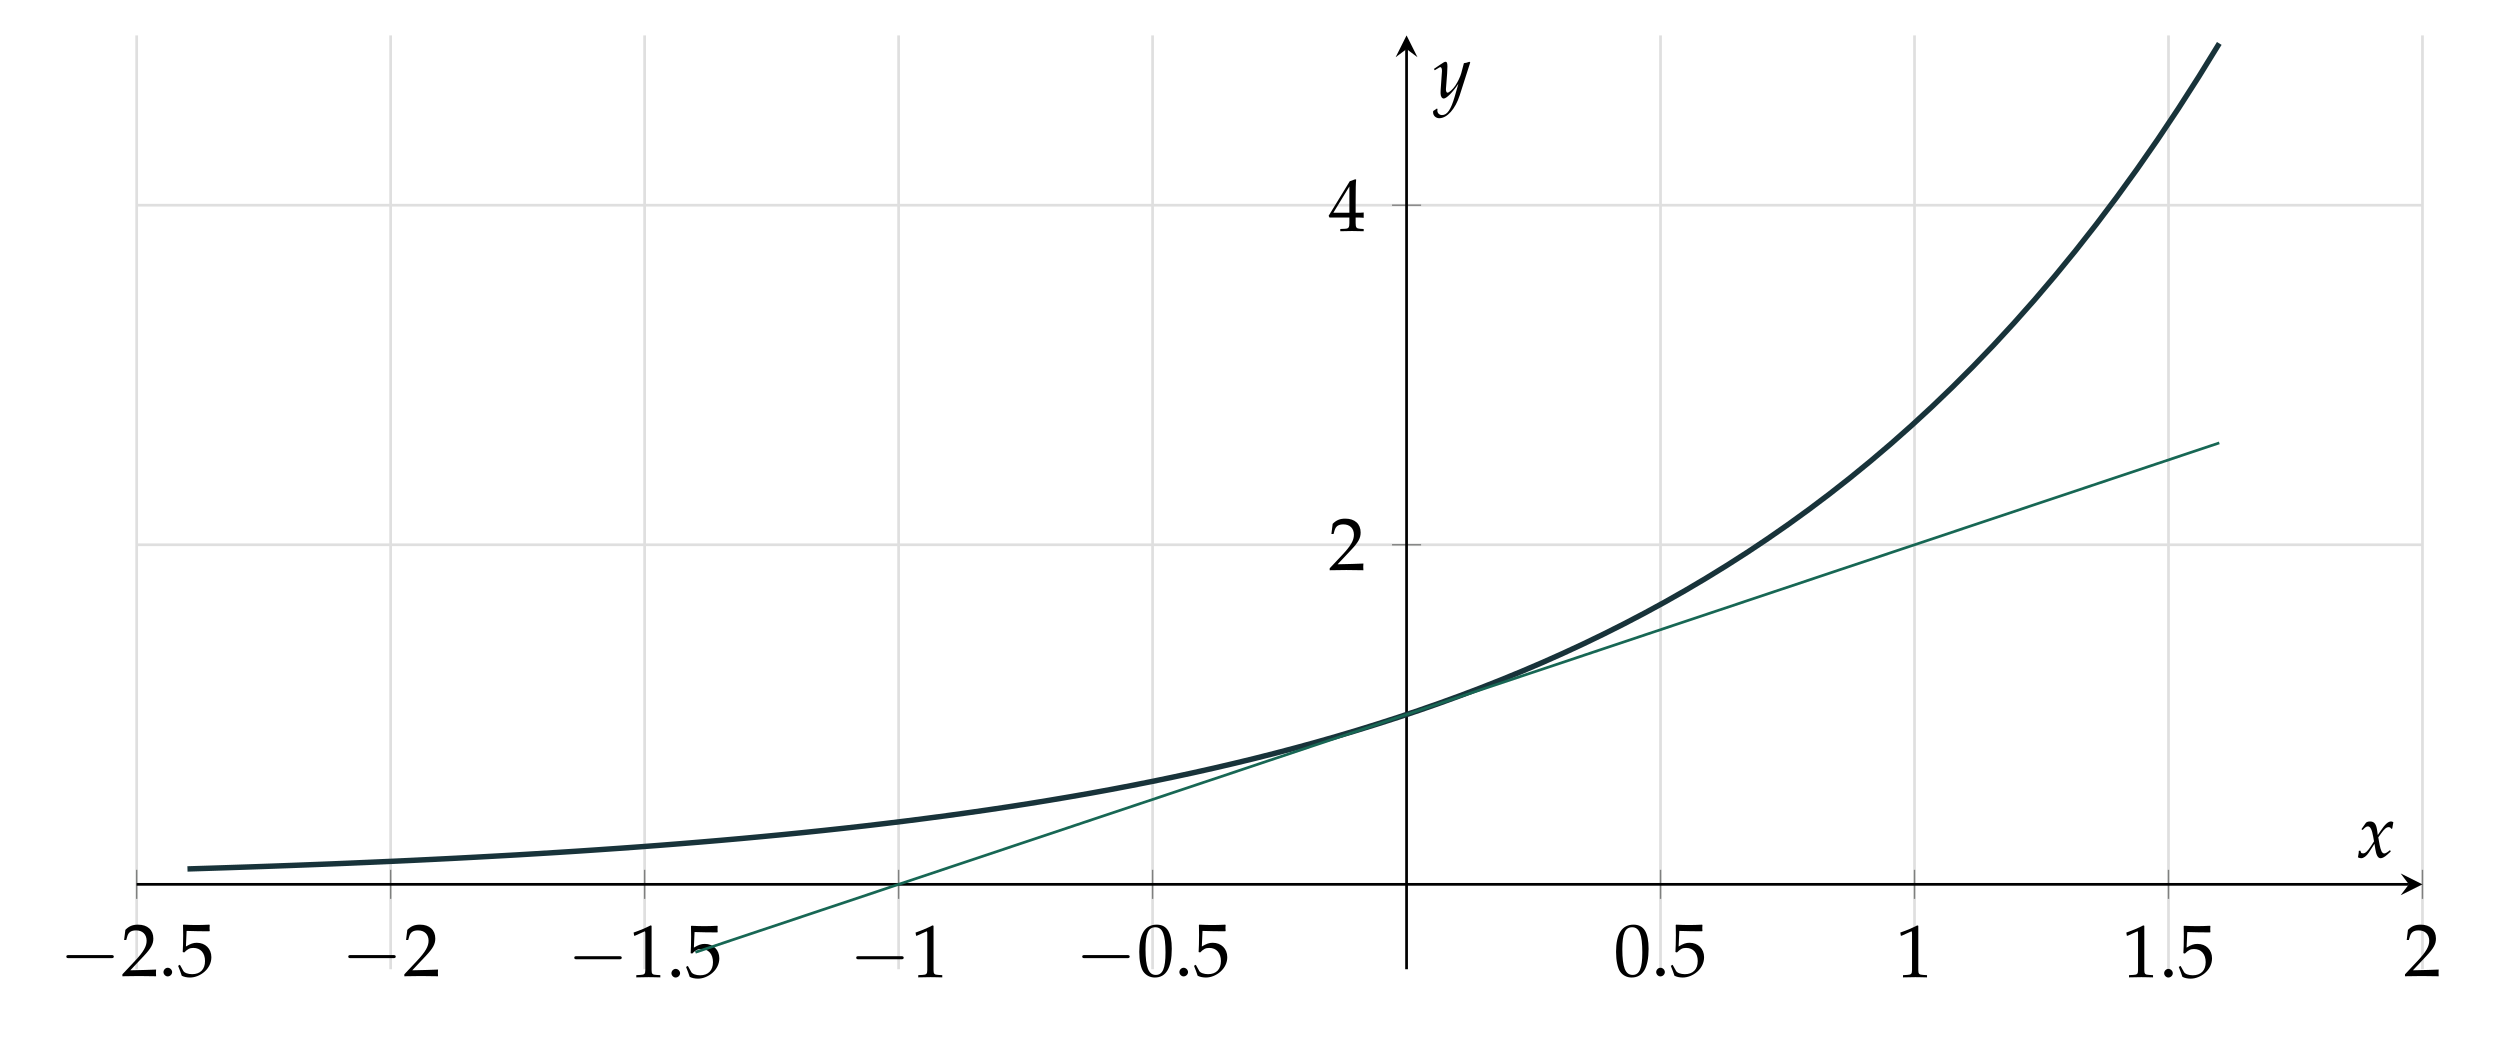
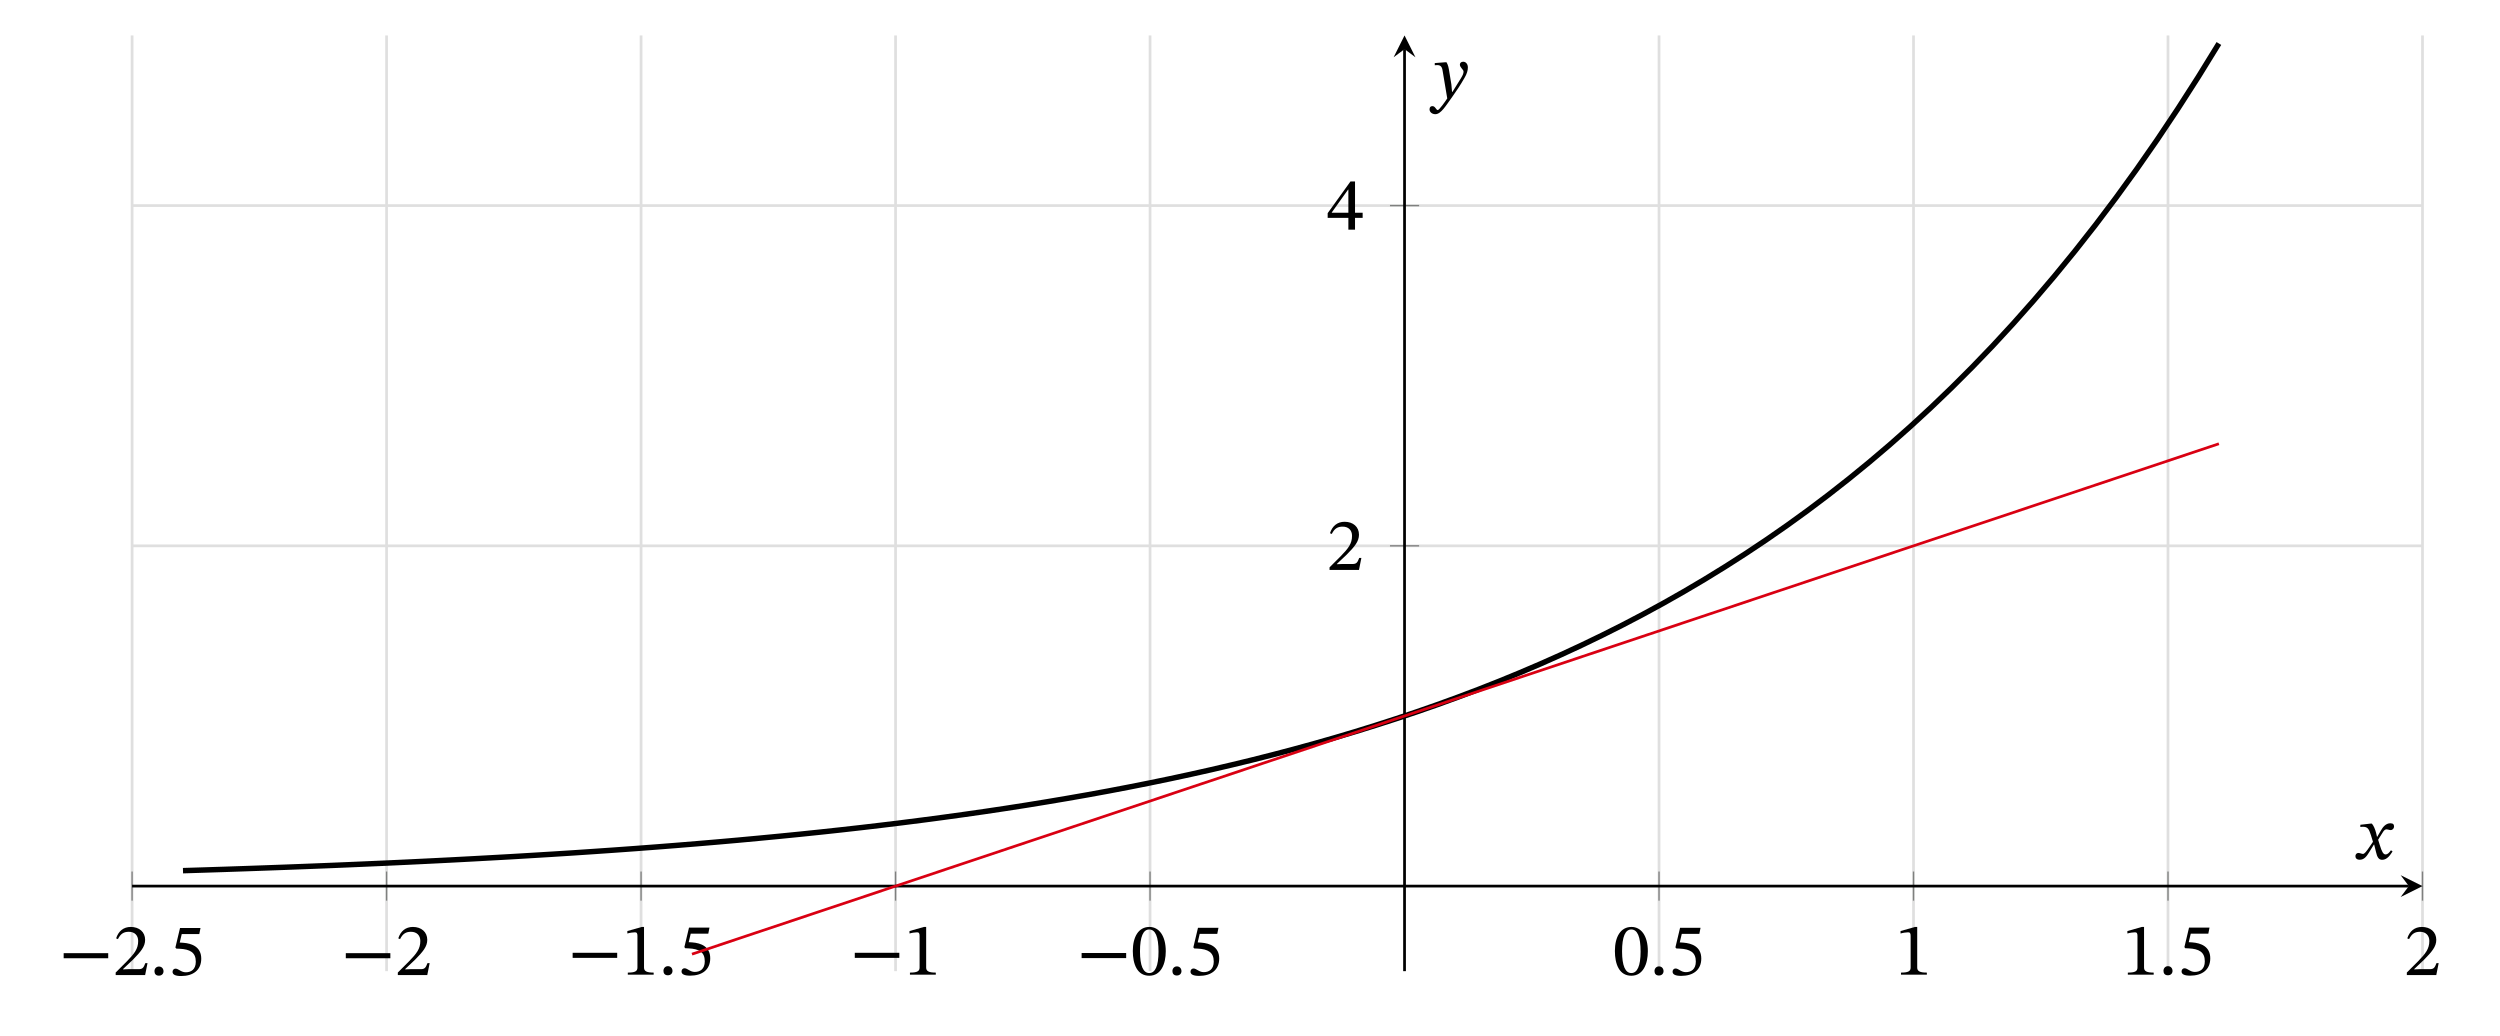
- <svg xmlns="http://www.w3.org/2000/svg" xmlns:xlink="http://www.w3.org/1999/xlink" version="1.1" width="365.665" height="152.48" viewBox="0 0 365.665 152.48">
+ <svg xmlns="http://www.w3.org/2000/svg" xmlns:xlink="http://www.w3.org/1999/xlink" version="1.1" width="364.93" height="151.09" viewBox="0 0 364.93 151.09">
  <defs>
-     <path id="font_1_1" d="M.659 .23C.676 .23 .694 .23 .694 .25 .694 .27 .676 .27 .659 .27H.118C.101 .27 .083 .27 .083 .25 .083 .23 .101 .23 .118 .23H.659Z" />
-     <path id="font_2_22" d="M.016 .023V-.003C.203 0 .203 0 .239 0 .275 0 .275 0 .468-.003 .466 .018 .466 .028 .466 .042 .466 .055 .466 .065 .468 .087 .353 .082 .307 .081 .122 .077L.304 .27C.401 .373 .431 .428 .431 .503 .431 .618 .353 .689 .226 .689 .154 .689 .105 .669 .056 .619L.039 .483H.068L.081 .529C.097 .587 .133 .612 .2 .612 .286 .612 .341 .558 .341 .473 .341 .398 .299 .324 .186 .204L.016 .023Z" />
-     <path id="font_2_30" d="M.124 .111C.094 .111 .067 .083 .067 .053 .067 .023 .094-.005 .123-.005 .155-.005 .183 .022 .183 .053 .183 .083 .155 .111 .124 .111Z" />
-     <path id="font_2_25" d="M.127 .605C.256 .601 .312 .6 .432 .6L.437 .605C.435 .623 .435 .631 .435 .644 .435 .658 .435 .666 .437 .684L.432 .689C.357 .685 .312 .684 .258 .684 .203 .684 .159 .685 .084 .689L.079 .684C.08 .623 .081 .579 .081 .547 .081 .462 .078 .366 .075 .322L.095 .316C.142 .363 .169 .377 .218 .377 .314 .377 .374 .309 .374 .201 .374 .09 .31 .025 .201 .025 .147 .025 .097 .043 .083 .069L.037 .151 .013 .137C.036 .08 .048 .048 .062 .004 .09-.011 .13-.02 .173-.02 .24-.02 .311 .009 .366 .057 .427 .111 .459 .179 .459 .253 .459 .366 .378 .446 .264 .446 .216 .446 .18 .433 .118 .396L.127 .605Z" />
-     <path id="font_2_21" d="M.067 .555H.077L.206 .613C.207 .614 .208 .614 .209 .614 .215 .614 .217 .605 .217 .581V.096C.217 .044 .206 .033 .152 .03L.096 .027V-.003C.25 0 .25 0 .261 0 .274 0 .296 0 .33-.001 .342-.002 .377-.002 .418-.003V.027L.366 .03C.311 .033 .301 .044 .301 .096V.689L.287 .694C.222 .66 .151 .63 .06 .598L.067 .555Z" />
-     <path id="font_2_29" d="M.263 .689C.108 .689 .029 .566 .029 .324 .029 .207 .05 .106 .085 .057 .12 .008 .176-.02 .238-.02 .389-.02 .465 .11 .465 .366 .465 .585 .4 .689 .263 .689M.245 .654C.342 .654 .381 .556 .381 .316 .381 .103 .343 .015 .251 .015 .154 .015 .113 .116 .113 .36 .113 .571 .15 .654 .245 .654Z" />
-     <path id="font_2_24" d="M.28 .181V.106C.28 .046 .269 .032 .22 .03L.158 .027V-.003C.291 0 .291 0 .315 0 .339 0 .339 0 .472-.003V.027L.424 .03C.375 .033 .364 .046 .364 .106V.181C.423 .181 .444 .18 .472 .177V.248C.425 .244 .406 .244 .391 .245H.388 .364V.384C.364 .562 .366 .648 .371 .689L.359 .694 .285 .667 .002 .204 .013 .181H.28M.28 .245H.065L.28 .597V.245Z" />
-     <path id="font_3_17" d="M.021 .088C.021 .068 .019 .055 .013 .023 .011 .011 .01 .008 .009 .001 .024-.007 .04-.011 .052-.011 .085-.011 .124 .018 .155 .065L.231 .182 .242 .113C.255 .028 .278-.011 .314-.011 .336-.011 .368 .006 .4 .035L.449 .079 .44 .098C.404 .068 .379 .053 .363 .053 .348 .053 .335 .063 .325 .083 .316 .102 .305 .139 .3 .168L.282 .269 .317 .318C.364 .383 .391 .406 .422 .406 .438 .406 .45 .398 .455 .383L.469 .387 .484 .472C.472 .479 .463 .482 .454 .482 .414 .482 .374 .446 .312 .354L.275 .299 .269 .347C.257 .446 .23 .482 .171 .482 .145 .482 .123 .474 .114 .461L.056 .378 .073 .368C.103 .402 .123 .416 .142 .416 .175 .416 .197 .375 .214 .277L.225 .215 .185 .153C.142 .086 .108 .054 .08 .054 .065 .054 .054 .058 .052 .063L.041 .091 .021 .088Z" />
-     <path id="font_3_18" d="M-.007-.179C-.008-.186-.008-.192-.008-.197-.008-.24 .029-.275 .074-.275 .18-.275 .29-.152 .349 .033L.49 .473 .479 .482C.45 .471 .427 .465 .405 .463L.37 .331C.358 .284 .323 .211 .29 .162 .255 .111 .206 .067 .184 .067 .172 .067 .163 .09 .164 .115L.165 .128 .18 .322C.182 .353 .184 .391 .184 .419 .184 .464 .177 .482 .16 .482 .147 .482 .133 .475 .085 .442L.003 .386 .014 .368 .064 .398 .068 .401C.078 .407 .085 .41 .089 .41 .103 .41 .111 .391 .111 .358 .111 .357 .111 .351 .11 .343L.093 .1 .092 .06C.092 .018 .11-.011 .135-.011 .172-.011 .256 .074 .331 .187L.282 .016C.231-.161 .181-.233 .111-.233 .076-.233 .049-.206 .049-.172 .049-.167 .05-.159 .051-.15L.041-.146-.007-.179Z" />
+     <path id="font_1_1197" d="M.658 .225V.293H.062V.225H.658Z" />
+     <path id="font_1_1139" d="M.464 .16H.435C.412 .1 .399 .079 .346 .079H.207L.137 .076V.081L.269 .206C.375 .313 .432 .382 .432 .471 .432 .576 .353 .644 .24 .644 .143 .644 .075 .588 .044 .491L.068 .481C.105 .556 .149 .579 .214 .579 .291 .579 .339 .531 .339 .456 .339 .351 .289 .288 .19 .186L.038 .034V0H.432L.464 .16Z" />
+     <path id="font_1_1052" d="M.183 .05C.183 .084 .161 .114 .122 .114 .085 .114 .062 .085 .062 .051 .062 .017 .081-.008 .121-.008 .161-.008 .183 .019 .183 .05Z" />
+     <path id="font_1_1142" d="M.417 .549 .433 .63H.159L.097 .369 .109 .354C.123 .354 .128 .354 .154 .352 .292 .345 .37 .304 .37 .179 .37 .075 .307 .037 .236 .037 .172 .037 .139 .086 .099 .086 .074 .086 .059 .066 .059 .043 .059 .006 .097-.013 .174-.013 .333-.013 .443 .065 .443 .219 .443 .376 .32 .423 .202 .432L.155 .435 .182 .549H.417Z" />
+     <path id="font_1_1138" d="M.426 0V.028C.334 .028 .297 .046 .297 .095V.639H.268L.074 .584V.551C.105 .561 .156 .567 .176 .567 .201 .567 .209 .553 .209 .518V.095C.209 .045 .174 .028 .08 .028V0H.426Z" />
+     <path id="font_1_1137" d="M.468 .317C.468 .523 .378 .642 .249 .642 .104 .642 .027 .51 .027 .32 .027 .143 .086-.011 .247-.011 .404-.011 .468 .146 .468 .317M.371 .311C.371 .119 .326 .025 .247 .025 .167 .025 .123 .121 .123 .315 .123 .513 .167 .608 .246 .608 .328 .608 .371 .514 .371 .311Z" />
+     <path id="font_1_1141" d="M.481 .158V.227H.379V.645H.318L.013 .221V.158H.29V0H.379V.158H.481M.29 .227H.068V.231L.286 .536H.29V.227Z" />
+     <path id="font_1_3354" d="M.315 .298H.312L.3 .349C.286 .403 .267 .447 .243 .475H.228L.089 .459V.429C.089 .429 .104 .432 .12 .432 .186 .433 .203 .406 .23 .322L.258 .231 .186 .126C.147 .07 .129 .069 .125 .069 .108 .069 .084 .082 .062 .082 .038 .082 .023 .06 .023 .04 .023 .015 .038-.009 .081-.009 .141-.009 .174 .038 .206 .09L.27 .194H.274L.299 .093C.313 .028 .335-.01 .381-.01 .449-.01 .491 .058 .52 .102L.499 .118C.472 .082 .453 .062 .427 .062 .396 .062 .376 .099 .348 .191L.327 .259 .388 .356C.405 .384 .419 .398 .442 .398 .455 .398 .478 .388 .494 .388 .521 .388 .54 .411 .54 .435 .54 .463 .528 .479 .49 .479 .431 .479 .391 .43 .364 .382L.315 .298Z" />
+     <path id="font_1_3355" d="M.251 .325C.239 .405 .232 .437 .21 .475H.195L.053 .464V.435C.053 .435 .074 .437 .088 .437 .149 .437 .154 .388 .161 .343L.22-.009C.192-.052 .112-.165 .093-.165 .071-.165 .06-.112 .022-.112-.001-.112-.017-.125-.017-.155-.017-.192 .018-.22 .06-.22 .136-.22 .197-.112 .289 .015 .341 .087 .398 .173 .452 .268 .484 .322 .496 .367 .496 .406 .496 .449 .47 .482 .433 .482 .404 .482 .389 .464 .389 .443 .389 .405 .438 .377 .438 .351 .438 .327 .429 .303 .405 .264L.29 .079H.284L.275 .179 .251 .325Z" />
  </defs>
-   <path transform="matrix(1,0,0,-1,19.99,141.766)" stroke-width=".399" stroke-linecap="butt" stroke-miterlimit="10" stroke-linejoin="miter" fill="none" stroke="#dfdfdf" d="M0 0V136.587M37.148 0V136.587M74.297 0V136.587M111.445 0V136.587M148.593 0V136.587M222.89 0V136.587M260.038 0V136.587M297.187 0V136.587M334.335 0V136.587" />
-   <path transform="matrix(1,0,0,-1,19.99,141.766)" stroke-width=".399" stroke-linecap="butt" stroke-miterlimit="10" stroke-linejoin="miter" fill="none" stroke="#dfdfdf" d="M0 62.085H334.335M0 111.753H334.335" />
-   <path transform="matrix(1,0,0,-1,19.99,141.766)" stroke-width=".199" stroke-linecap="butt" stroke-miterlimit="10" stroke-linejoin="miter" fill="none" stroke="#7f807f" d="M0 10.291V14.543M37.148 10.291V14.543M74.297 10.291V14.543M111.445 10.291V14.543M148.593 10.291V14.543M222.89 10.291V14.543M260.038 10.291V14.543M297.187 10.291V14.543M334.335 10.291V14.543" />
-   <path transform="matrix(1,0,0,-1,19.99,141.766)" stroke-width=".199" stroke-linecap="butt" stroke-miterlimit="10" stroke-linejoin="miter" fill="none" stroke="#7f807f" d="M183.616 62.085H187.868M183.616 111.753H187.868" />
-   <path transform="matrix(1,0,0,-1,19.99,141.766)" stroke-width=".399" stroke-linecap="butt" stroke-miterlimit="10" stroke-linejoin="miter" fill="none" stroke="#000000" d="M0 12.417H332.342" />
-   <path transform="matrix(1,0,0,-1,352.3323,129.349)" d="M1.993 0-1.196 1.594 0 0-1.196-1.594" />
-   <path transform="matrix(1,0,0,-1,19.99,141.766)" stroke-width=".399" stroke-linecap="butt" stroke-miterlimit="10" stroke-linejoin="miter" fill="none" stroke="#000000" d="M185.742 0V134.594" />
-   <path transform="matrix(0,-1,-1,-0,205.7316,7.171784)" d="M1.993 0-1.196 1.594 0 0-1.196-1.594" />
-   <use data-text="−" xlink:href="#font_1_1" transform="matrix(11.3673,0,0,-11.3673,8.754,142.761)" />
-   <use data-text="2" xlink:href="#font_2_22" transform="matrix(10.9091,0,0,-10.9091,17.726,142.761)" />
-   <use data-text="." xlink:href="#font_2_30" transform="matrix(10.9091,0,0,-10.9091,23.18055,142.761)" />
-   <use data-text="5" xlink:href="#font_2_25" transform="matrix(10.9091,0,0,-10.9091,25.90783,142.761)" />
-   <use data-text="−" xlink:href="#font_1_1" transform="matrix(11.3673,0,0,-11.3673,49.992,142.761)" />
-   <use data-text="2" xlink:href="#font_2_22" transform="matrix(10.9091,0,0,-10.9091,58.965,142.761)" />
-   <use data-text="−" xlink:href="#font_1_1" transform="matrix(11.3673,0,0,-11.3673,83.049,142.925)" />
-   <use data-text="1" xlink:href="#font_2_21" transform="matrix(10.9091,0,0,-10.9091,92.022,142.925)" />
-   <use data-text="." xlink:href="#font_2_30" transform="matrix(10.9091,0,0,-10.9091,97.47656,142.925)" />
-   <use data-text="5" xlink:href="#font_2_25" transform="matrix(10.9091,0,0,-10.9091,100.2038,142.925)" />
-   <use data-text="−" xlink:href="#font_1_1" transform="matrix(11.3673,0,0,-11.3673,124.288,142.925)" />
-   <use data-text="1" xlink:href="#font_2_21" transform="matrix(10.9091,0,0,-10.9091,133.261,142.925)" />
-   <use data-text="−" xlink:href="#font_1_1" transform="matrix(11.3673,0,0,-11.3673,157.345,142.761)" />
-   <use data-text="0" xlink:href="#font_2_29" transform="matrix(10.9091,0,0,-10.9091,166.318,142.761)" />
-   <use data-text="." xlink:href="#font_2_30" transform="matrix(10.9091,0,0,-10.9091,171.7725,142.761)" />
-   <use data-text="5" xlink:href="#font_2_25" transform="matrix(10.9091,0,0,-10.9091,174.4998,142.761)" />
-   <use data-text="0" xlink:href="#font_2_29" transform="matrix(10.9091,0,0,-10.9091,236.059,142.761)" />
-   <use data-text="." xlink:href="#font_2_30" transform="matrix(10.9091,0,0,-10.9091,241.5136,142.761)" />
-   <use data-text="5" xlink:href="#font_2_25" transform="matrix(10.9091,0,0,-10.9091,244.2408,142.761)" />
-   <use data-text="1" xlink:href="#font_2_21" transform="matrix(10.9091,0,0,-10.9091,277.298,142.925)" />
-   <use data-text="1" xlink:href="#font_2_21" transform="matrix(10.9091,0,0,-10.9091,310.355,142.925)" />
-   <use data-text="." xlink:href="#font_2_30" transform="matrix(10.9091,0,0,-10.9091,315.8096,142.925)" />
-   <use data-text="5" xlink:href="#font_2_25" transform="matrix(10.9091,0,0,-10.9091,318.5368,142.925)" />
-   <use data-text="2" xlink:href="#font_2_22" transform="matrix(10.9091,0,0,-10.9091,351.593,142.761)" />
-   <use data-text="2" xlink:href="#font_2_22" transform="matrix(10.9091,0,0,-10.9091,194.313,83.37499)" />
-   <use data-text="4" xlink:href="#font_2_24" transform="matrix(10.9091,0,0,-10.9091,194.313,33.78899)" />
-   <path transform="matrix(1,0,0,-1,19.99,141.766)" stroke-width=".797" stroke-linecap="butt" stroke-miterlimit="10" stroke-linejoin="miter" fill="none" stroke="#18333a" d="M7.43 14.67 10.432 14.763 13.433 14.859 16.435 14.96 19.437 15.065 22.439 15.174 25.441 15.288 28.443 15.405 31.445 15.529 34.447 15.658 37.448 15.79 40.45 15.929 43.452 16.075 46.454 16.225 49.456 16.384 52.458 16.548 55.46 16.716 58.462 16.896 61.463 17.079 64.465 17.27 67.467 17.472 70.469 17.68 73.471 17.896 76.473 18.123 79.475 18.358 82.476 18.604 85.478 18.858 88.48 19.123 91.482 19.402 94.484 19.69 97.486 19.988 100.488 20.301 103.49 20.626 106.491 20.964 109.493 21.317 112.495 21.684 115.497 22.067 118.499 22.465 121.501 22.88 124.503 23.309 127.505 23.759 130.506 24.226 133.508 24.715 136.51 25.222 139.512 25.748 142.514 26.297 145.516 26.871 148.518 27.467 151.52 28.088 154.521 28.734 157.523 29.407 160.525 30.108 163.527 30.836 166.529 31.596 169.531 32.386 172.533 33.21 175.535 34.067 178.536 34.959 181.538 35.891 184.54 36.857 187.542 37.86 190.544 38.908 193.546 40.001 196.548 41.138 199.55 42.322 202.551 43.556 205.553 44.839 208.555 46.176 211.557 47.567 214.559 49.017 217.561 50.525 220.563 52.097 223.565 53.733 226.566 55.436 229.568 57.21 232.57 59.058 235.572 60.98 238.574 62.983 241.576 65.067 244.578 67.238 247.58 69.499 250.581 71.852 253.583 74.303 256.585 76.854 259.587 79.511 262.589 82.277 265.591 85.158 268.593 88.157 271.595 91.28 274.596 94.532 277.598 97.916 280.6 101.442 283.602 105.113 286.604 108.933 289.606 112.913 292.608 117.058 295.61 121.372 298.611 125.865 301.613 130.544 304.615 135.414" />
-   <path transform="matrix(1,0,0,-1,19.99,141.766)" stroke-width=".399" stroke-linecap="butt" stroke-miterlimit="10" stroke-linejoin="miter" fill="none" stroke="#176754" d="M81.726 2.483 91.013 5.588 100.3 8.692 109.588 11.796 118.875 14.9 128.162 18.005 137.449 21.109 146.736 24.213 156.023 27.317 165.31 30.422 174.597 33.526 183.884 36.63 193.171 39.734 202.458 42.839 211.745 45.943 221.032 49.047 230.32 52.151 239.607 55.256 248.894 58.36 258.181 61.464 267.468 64.568 276.755 67.673 286.042 70.777 295.329 73.881 304.616 76.985" />
-   <use data-text="x" xlink:href="#font_3_17" transform="matrix(10.9091,0,0,-10.9091,344.785,125.41)" />
-   <use data-text="y" xlink:href="#font_3_18" transform="matrix(10.9091,0,0,-10.9091,209.701,14.29098)" />
+   <path transform="matrix(1,0,0,-1,19.281,141.762)" stroke-width=".399" stroke-linecap="butt" stroke-miterlimit="10" stroke-linejoin="miter" fill="none" stroke="#dfdfdf" d="M0 0V136.587M37.148 0V136.587M74.297 0V136.587M111.445 0V136.587M148.593 0V136.587M222.89 0V136.587M260.038 0V136.587M297.187 0V136.587M334.335 0V136.587" />
+   <path transform="matrix(1,0,0,-1,19.281,141.762)" stroke-width=".399" stroke-linecap="butt" stroke-miterlimit="10" stroke-linejoin="miter" fill="none" stroke="#dfdfdf" d="M0 62.085H334.335M0 111.753H334.335" />
+   <path transform="matrix(1,0,0,-1,19.281,141.762)" stroke-width=".199" stroke-linecap="butt" stroke-miterlimit="10" stroke-linejoin="miter" fill="none" stroke="#7f807f" d="M0 10.291V14.543M37.148 10.291V14.543M74.297 10.291V14.543M111.445 10.291V14.543M148.593 10.291V14.543M222.89 10.291V14.543M260.038 10.291V14.543M297.187 10.291V14.543M334.335 10.291V14.543" />
+   <path transform="matrix(1,0,0,-1,19.281,141.762)" stroke-width=".199" stroke-linecap="butt" stroke-miterlimit="10" stroke-linejoin="miter" fill="none" stroke="#7f807f" d="M183.616 62.085H187.868M183.616 111.753H187.868" />
+   <path transform="matrix(1,0,0,-1,19.281,141.762)" stroke-width=".399" stroke-linecap="butt" stroke-miterlimit="10" stroke-linejoin="miter" fill="none" stroke="#000000" d="M0 12.417H332.342" />
+   <path transform="matrix(1,0,0,-1,351.6233,129.345)" d="M1.993 0-1.196 1.594 0 0-1.196-1.594" />
+   <path transform="matrix(1,0,0,-1,19.281,141.762)" stroke-width=".399" stroke-linecap="butt" stroke-miterlimit="10" stroke-linejoin="miter" fill="none" stroke="#000000" d="M185.742 0V134.594" />
+   <path transform="matrix(0,-1,-1,-0,205.0226,7.167786)" d="M1.993 0-1.196 1.594 0 0-1.196-1.594" />
+   <use data-text="−" xlink:href="#font_1_1197" transform="matrix(10.9091,0,0,-10.9091,8.617004,142.332)" />
+   <use data-text="2" xlink:href="#font_1_1139" transform="matrix(10.9091,0,0,-10.9091,16.47156,142.332)" />
+   <use data-text="." xlink:href="#font_1_1052" transform="matrix(10.9091,0,0,-10.9091,21.87156,142.332)" />
+   <use data-text="5" xlink:href="#font_1_1142" transform="matrix(10.9091,0,0,-10.9091,24.54429,142.332)" />
+   <use data-text="−" xlink:href="#font_1_1197" transform="matrix(10.9091,0,0,-10.9091,49.802,142.332)" />
+   <use data-text="2" xlink:href="#font_1_1139" transform="matrix(10.9091,0,0,-10.9091,57.65656,142.332)" />
+   <use data-text="−" xlink:href="#font_1_1197" transform="matrix(10.9091,0,0,-10.9091,82.914,142.277)" />
+   <use data-text="1" xlink:href="#font_1_1138" transform="matrix(10.9091,0,0,-10.9091,90.76856,142.277)" />
+   <use data-text="." xlink:href="#font_1_1052" transform="matrix(10.9091,0,0,-10.9091,96.16856,142.277)" />
+   <use data-text="5" xlink:href="#font_1_1142" transform="matrix(10.9091,0,0,-10.9091,98.84129,142.277)" />
+   <use data-text="−" xlink:href="#font_1_1197" transform="matrix(10.9091,0,0,-10.9091,124.099,142.277)" />
+   <use data-text="1" xlink:href="#font_1_1138" transform="matrix(10.9091,0,0,-10.9091,131.9536,142.277)" />
+   <use data-text="−" xlink:href="#font_1_1197" transform="matrix(10.9091,0,0,-10.9091,157.21,142.31)" />
+   <use data-text="0" xlink:href="#font_1_1137" transform="matrix(10.9091,0,0,-10.9091,165.0645,142.31)" />
+   <use data-text="." xlink:href="#font_1_1052" transform="matrix(10.9091,0,0,-10.9091,170.4646,142.31)" />
+   <use data-text="5" xlink:href="#font_1_1142" transform="matrix(10.9091,0,0,-10.9091,173.1373,142.31)" />
+   <use data-text="0" xlink:href="#font_1_1137" transform="matrix(10.9091,0,0,-10.9091,235.434,142.31)" />
+   <use data-text="." xlink:href="#font_1_1052" transform="matrix(10.9091,0,0,-10.9091,240.834,142.31)" />
+   <use data-text="5" xlink:href="#font_1_1142" transform="matrix(10.9091,0,0,-10.9091,243.5067,142.31)" />
+   <use data-text="1" xlink:href="#font_1_1138" transform="matrix(10.9091,0,0,-10.9091,276.619,142.277)" />
+   <use data-text="1" xlink:href="#font_1_1138" transform="matrix(10.9091,0,0,-10.9091,309.731,142.277)" />
+   <use data-text="." xlink:href="#font_1_1052" transform="matrix(10.9091,0,0,-10.9091,315.1311,142.277)" />
+   <use data-text="5" xlink:href="#font_1_1142" transform="matrix(10.9091,0,0,-10.9091,317.8038,142.277)" />
+   <use data-text="2" xlink:href="#font_1_1139" transform="matrix(10.9091,0,0,-10.9091,350.916,142.332)" />
+   <use data-text="2" xlink:href="#font_1_1139" transform="matrix(10.9091,0,0,-10.9091,193.661,83.19)" />
+   <use data-text="4" xlink:href="#font_1_1141" transform="matrix(10.9091,0,0,-10.9091,193.661,33.52699)" />
+   <path transform="matrix(1,0,0,-1,19.281,141.762)" stroke-width=".797" stroke-linecap="butt" stroke-miterlimit="10" stroke-linejoin="miter" fill="none" stroke="#000000" d="M7.43 14.67 10.432 14.763 13.433 14.859 16.435 14.96 19.437 15.065 22.439 15.174 25.441 15.288 28.443 15.405 31.445 15.529 34.447 15.658 37.448 15.79 40.45 15.929 43.452 16.075 46.454 16.225 49.456 16.384 52.458 16.548 55.46 16.716 58.462 16.896 61.463 17.079 64.465 17.27 67.467 17.472 70.469 17.68 73.471 17.896 76.473 18.123 79.475 18.358 82.476 18.604 85.478 18.858 88.48 19.123 91.482 19.402 94.484 19.69 97.486 19.988 100.488 20.301 103.49 20.626 106.491 20.964 109.493 21.317 112.495 21.684 115.497 22.067 118.499 22.465 121.501 22.88 124.503 23.309 127.505 23.759 130.506 24.226 133.508 24.715 136.51 25.222 139.512 25.748 142.514 26.297 145.516 26.871 148.518 27.467 151.52 28.088 154.521 28.734 157.523 29.407 160.525 30.108 163.527 30.836 166.529 31.596 169.531 32.386 172.533 33.21 175.535 34.067 178.536 34.959 181.538 35.891 184.54 36.857 187.542 37.86 190.544 38.908 193.546 40.001 196.548 41.138 199.55 42.322 202.551 43.556 205.553 44.839 208.555 46.176 211.557 47.567 214.559 49.017 217.561 50.525 220.563 52.097 223.565 53.733 226.566 55.436 229.568 57.21 232.57 59.058 235.572 60.98 238.574 62.983 241.576 65.067 244.578 67.238 247.58 69.499 250.581 71.852 253.583 74.303 256.585 76.854 259.587 79.511 262.589 82.277 265.591 85.158 268.593 88.157 271.595 91.28 274.596 94.532 277.598 97.916 280.6 101.442 283.602 105.113 286.604 108.933 289.606 112.913 292.608 117.058 295.61 121.372 298.611 125.865 301.613 130.544 304.615 135.414" />
+   <path transform="matrix(1,0,0,-1,19.281,141.762)" stroke-width=".399" stroke-linecap="butt" stroke-miterlimit="10" stroke-linejoin="miter" fill="none" stroke="#d90012" d="M81.726 2.483 91.013 5.588 100.3 8.692 109.588 11.796 118.875 14.9 128.162 18.005 137.449 21.109 146.736 24.213 156.023 27.317 165.31 30.422 174.597 33.526 183.884 36.63 193.171 39.734 202.458 42.839 211.745 45.943 221.032 49.047 230.32 52.151 239.607 55.256 248.894 58.36 258.181 61.464 267.468 64.568 276.755 67.673 286.042 70.777 295.329 73.881 304.616 76.985" />
+   <use data-text="𝑥" xlink:href="#font_1_3354" transform="matrix(10.9091,0,0,-10.9091,343.573,125.401)" />
+   <use data-text="𝑦" xlink:href="#font_1_3355" transform="matrix(10.9091,0,0,-10.9091,208.858,14.269)" />
</svg>
